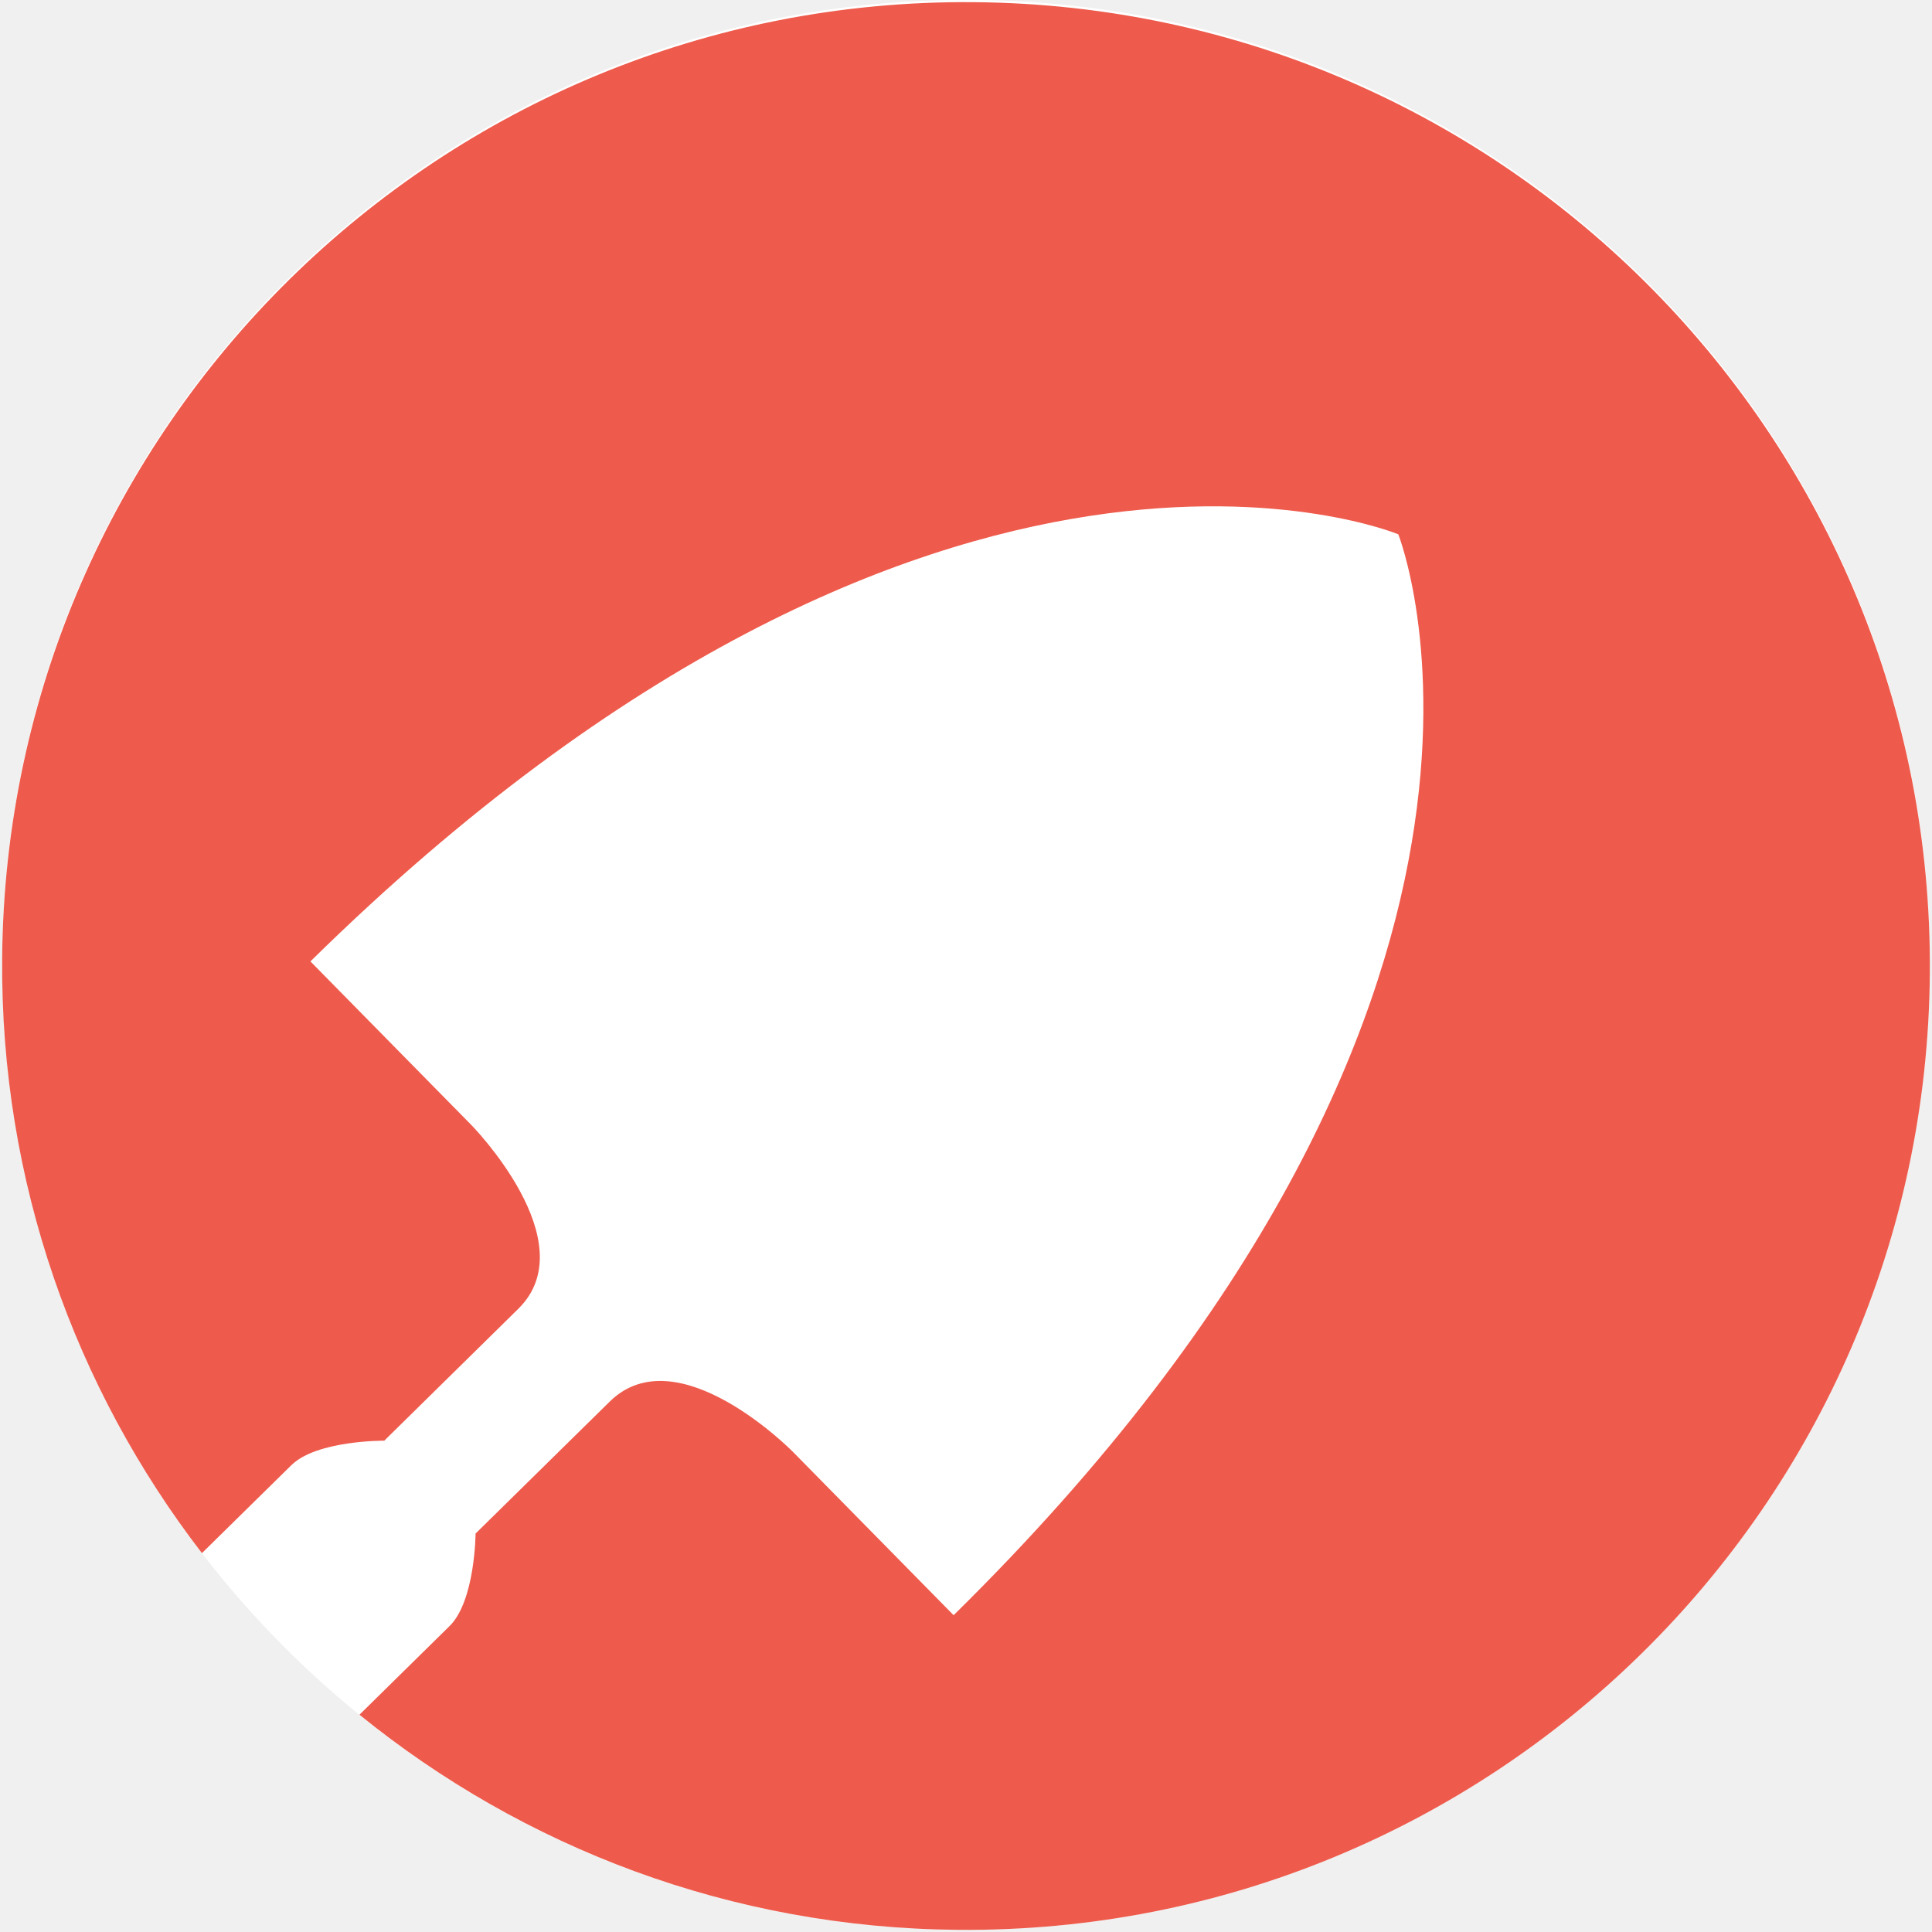
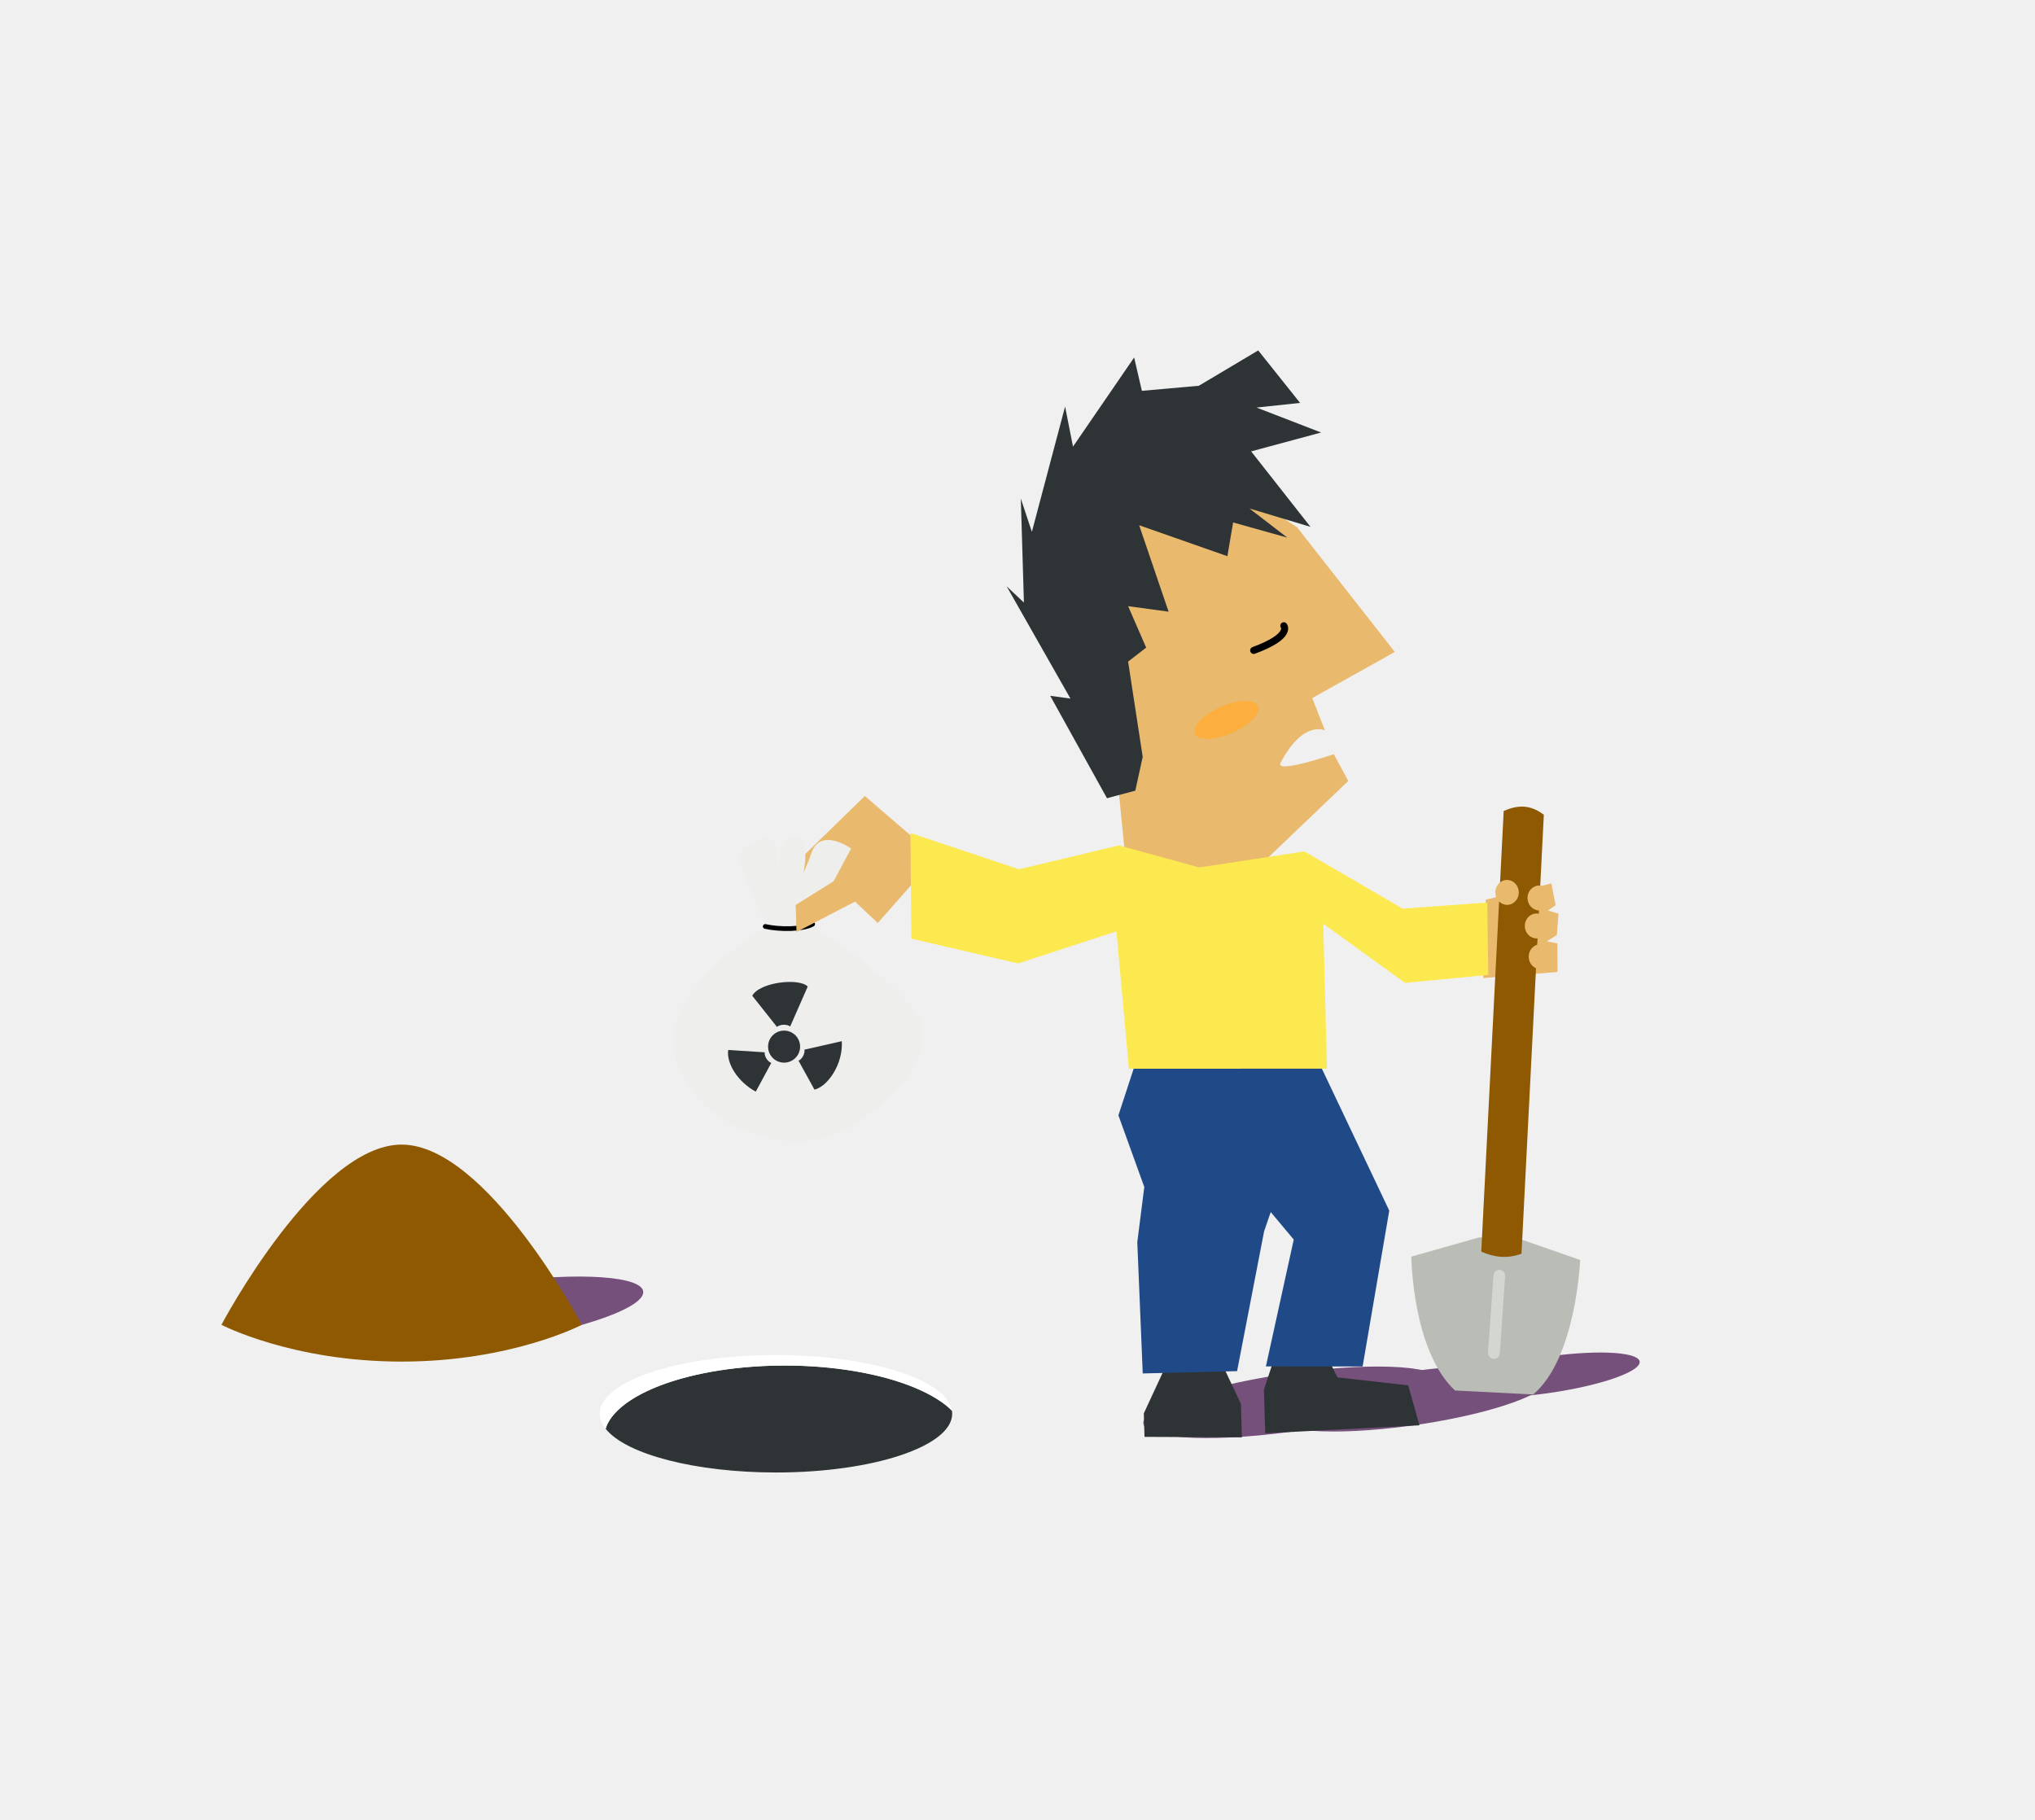
- <svg xmlns="http://www.w3.org/2000/svg" version="1.1" id="Layer_1" x="0px" y="0px" width="410px" height="410px" viewBox="0 0 410 410" enable-background="new 0 0 410 410" xml:space="preserve">
-   <ellipse fill="#FFFFFF" cx="205" cy="204.762" rx="204.544" ry="204.787" />
-   <path fill="#EE5B4C" d="M206.69,0.458C93.732-0.48,1.389,90.346,0.457,203.31c-0.397,47.524,15.5,91.345,42.397,126.291  c10.523-10.354,17.777-17.489,18.982-18.671c5.413-5.311,19.711-5.193,19.711-5.193s14.036-13.793,28.456-28  c14.426-14.199-10.008-39.028-10.008-39.028l-34.119-34.683c133.417-131.28,230.865-90.636,230.865-90.636  s39.039,98.107-94.369,229.38l-34.125-34.689c0,0-24.428-24.828-38.848-10.648c-14.443,14.214-28.473,28.006-28.473,28.006  s-0.092,14.306-5.518,19.631c-1.208,1.188-8.524,8.389-19.124,18.82c34.722,28.171,78.829,45.261,127.022,45.653  c112.974,0.939,205.3-89.881,206.235-202.851C410.477,93.728,319.67,1.391,206.69,0.458z" />
+ <svg xmlns="http://www.w3.org/2000/svg" width="100%" height="100%" viewBox="-0.069 0 432.996 387.143" id="svg2" version="1.1">
+   <rect id="svgEditorBackground" x="0" y="0" width="432.857" height="387.143" style="fill: none; stroke: none;" />
+   <defs id="defs4" />
+   <g id="layer1" transform="matrix(1, 0, 0, 1, -136.754, -392.607)">
+     <ellipse transform="matrix(0.995571,-0.09401275,-0.7002867,0.7138618,0,0)" ry="10.105" rx="31.472" cy="1072.723" cx="997.056" id="ellipse4285-9-7" style="opacity:1;fill:#75507b;fill-opacity:1;stroke:none;stroke-width:1.5;stroke-linecap:round;stroke-linejoin:round;stroke-miterlimit:4;stroke-dasharray:none;stroke-opacity:1" />
+     <path style="opacity:1;fill:#8f5902;fill-opacity:1;stroke:none;stroke-width:1;stroke-linecap:round;stroke-linejoin:round;stroke-miterlimit:4;stroke-dasharray:none;stroke-opacity:1" d="m 183.799,674.505 c 0,0 20.268,-38.344 38.344,-38.344 18.075,0 38.344,38.344 38.344,38.344 0,0 -14.945,7.829 -38.344,7.829 -23.399,-10e-6 -38.344,-7.829 -38.344,-7.829 z" id="rect3346" />
+     <path style="opacity:1;fill:#2e3436;fill-opacity:1;stroke:none;stroke-width:1;stroke-linecap:round;stroke-linejoin:round;stroke-miterlimit:4;stroke-dasharray:none;stroke-opacity:1" d="m 339.215,692.762 a 38.482,15.481 0 0 0 -1.258,-1.131 38.482,15.481 0 0 0 -1.914,-1.344 38.482,15.481 0 0 0 -2.238,-1.258 38.482,15.481 0 0 0 -2.539,-1.162 38.482,15.481 0 0 0 -2.814,-1.057 38.482,15.481 0 0 0 -3.062,-0.936 38.482,15.481 0 0 0 -3.279,-0.809 38.482,15.481 0 0 0 -3.463,-0.674 38.482,15.481 0 0 0 -3.613,-0.529 38.482,15.481 0 0 0 -3.727,-0.383 38.482,15.481 0 0 0 -3.805,-0.232 38.482,15.481 0 0 0 -3.842,-0.076 38.482,15.481 0 0 0 -2.721,0.037 38.482,15.481 0 0 0 -3.82,0.188 38.482,15.481 0 0 0 -3.752,0.338 38.482,15.481 0 0 0 -3.65,0.488 38.482,15.481 0 0 0 -3.512,0.633 38.482,15.481 0 0 0 -3.336,0.77 38.482,15.481 0 0 0 -3.129,0.9 38.482,15.481 0 0 0 -2.891,1.021 38.482,15.481 0 0 0 -2.621,1.133 38.482,15.481 0 0 0 -2.328,1.23 38.482,15.481 0 0 0 -2.012,1.32 38.482,15.481 0 0 0 -1.672,1.393 38.482,15.481 0 0 0 -1.32,1.455 38.482,15.481 0 0 0 -0.951,1.498 38.482,15.481 0 0 0 -0.395,1.051 37.5,12.5 0 0 0 36.234,9.307 37.5,12.5 0 0 0 37.5,-12.5 37.5,12.5 0 0 0 -0.07,-0.672 z" id="path4214" />
+     <path style="opacity:1;fill:#ffffff;fill-opacity:1;stroke:none;stroke-width:1;stroke-linecap:round;stroke-linejoin:round;stroke-miterlimit:4;stroke-dasharray:none;stroke-opacity:1" d="m 301.785,680.934 a 37.5,12.5 0 0 0 -37.5,12.5 37.5,12.5 0 0 0 1.266,3.193 38.482,15.481 0 0 1 0.395,-1.051 38.482,15.481 0 0 1 0.951,-1.498 38.482,15.481 0 0 1 1.32,-1.455 38.482,15.481 0 0 1 1.672,-1.393 38.482,15.481 0 0 1 2.012,-1.32 38.482,15.481 0 0 1 2.328,-1.23 38.482,15.481 0 0 1 2.621,-1.133 38.482,15.481 0 0 1 2.891,-1.021 38.482,15.481 0 0 1 3.129,-0.9 38.482,15.481 0 0 1 3.336,-0.77 38.482,15.481 0 0 1 3.512,-0.633 38.482,15.481 0 0 1 3.65,-0.488 38.482,15.481 0 0 1 3.752,-0.338 38.482,15.481 0 0 1 3.82,-0.188 38.482,15.481 0 0 1 2.721,-0.037 38.482,15.481 0 0 1 3.842,0.076 38.482,15.481 0 0 1 3.805,0.232 38.482,15.481 0 0 1 3.727,0.383 38.482,15.481 0 0 1 3.613,0.529 38.482,15.481 0 0 1 3.463,0.674 38.482,15.481 0 0 1 3.279,0.809 38.482,15.481 0 0 1 3.062,0.936 38.482,15.481 0 0 1 2.814,1.057 38.482,15.481 0 0 1 2.539,1.162 38.482,15.481 0 0 1 2.238,1.258 38.482,15.481 0 0 1 1.914,1.344 38.482,15.481 0 0 1 1.258,1.131 37.5,12.5 0 0 0 -37.43,-11.828 z" id="path3349" />
+     <ellipse transform="matrix(0.995571,-0.09401275,-0.7002867,0.7138618,0,0)" ry="6.177" rx="19.239" cy="1125.727" cx="1259.844" id="ellipse4285-9" style="opacity:1;fill:#75507b;fill-opacity:1;stroke:none;stroke-width:1.5;stroke-linecap:round;stroke-linejoin:round;stroke-miterlimit:4;stroke-dasharray:none;stroke-opacity:1" />
+     <ellipse style="opacity:1;fill:#75507b;fill-opacity:1;stroke:none;stroke-width:1.5;stroke-linecap:round;stroke-linejoin:round;stroke-miterlimit:4;stroke-dasharray:none;stroke-opacity:1" id="path4277" cx="1233.378" cy="1129.249" rx="28.413" ry="9.123" transform="matrix(0.995571,-0.09401275,-0.7002867,0.7138618,0,0)" />
+     <path style="fill:#babdb6;fill-rule:evenodd;stroke:none;stroke-width:1px;stroke-linecap:butt;stroke-linejoin:miter;stroke-opacity:1" d="m 451.42,655.901 -14.443,4.095 c 0,0 0.204,20.082 9.304,28.49 l 16.617,0.846 c 9.168,-7.678 10.004,-28.623 10.004,-28.623 l -12.514,-4.351 -8.967,-0.456 z" id="path3353" />
+     <path style="fill:#e9b96e;fill-rule:evenodd;stroke:none;stroke-width:1px;stroke-linecap:butt;stroke-linejoin:miter;stroke-opacity:1" d="m 452.281,600.727 15.806,-1.3 -0.032,-6.082 -2.246,-0.428 2.132,-1.354 0.353,-4.532 -2.227,-0.68 1.609,-1.141 -0.905,-4.63 -13.949,3.472 z" id="path3355" />
+     <path style="fill:#8f5902;fill-rule:evenodd;stroke:none;stroke-width:1px;stroke-linecap:butt;stroke-linejoin:miter;stroke-opacity:1" d="m 456.633,565.176 -4.772,93.761 c 2.853,1.273 5.706,1.519 8.559,0.436 l 4.754,-93.408 c -2.175,-1.608 -4.697,-2.52 -8.541,-0.788 z" id="path3351" />
+     <path style="fill:#e9b96e;fill-rule:evenodd;stroke:none;stroke-width:1px;stroke-linecap:butt;stroke-linejoin:miter;stroke-opacity:1" d="m 412.667,504.799 20.8,26.535 -17.572,9.814 2.706,6.887 c 0,0 -4.633,-2.339 -9.442,6.892 -1.274,2.445 11.329,-1.835 11.329,-1.835 l 3.078,5.693 -20.844,19.916 -26.523,-2.782 -3.079,-31.351 -12.296,-28.932 23.423,-29.283 z" id="path3375" />
+     <ellipse transform="matrix(0.9956569,-0.09309798,-0.7037986,0.7103995,0,0)" ry="9.907" rx="31.009" cy="1131.698" cx="1213.368" id="ellipse4285" style="opacity:1;fill:#75507b;fill-opacity:1;stroke:none;stroke-width:1.5;stroke-linecap:round;stroke-linejoin:round;stroke-miterlimit:4;stroke-dasharray:none;stroke-opacity:1" />
+     <path style="fill:#2e3436;fill-rule:evenodd;stroke:none;stroke-width:1px;stroke-linecap:butt;stroke-linejoin:miter;stroke-opacity:1" d="m 408.234,680.366 -2.622,7.939 0.277,9.282 32.821,-1.693 -2.397,-8.504 -15.057,-1.695 -4.561,-9.154 z" id="path3381" />
+     <path style="fill:#204a87;fill-rule:evenodd;stroke:none;stroke-width:1px;stroke-linecap:butt;stroke-linejoin:miter;stroke-opacity:1" d="m 381.422,619.89 30.539,36.48 -5.927,26.994 20.582,0.012 5.667,-33.169 -15.069,-31.737 z" id="path3361" />
+     <path style="fill:#2e3436;fill-rule:evenodd;stroke:none;stroke-width:1px;stroke-linecap:butt;stroke-linejoin:miter;stroke-opacity:1" d="m 386.101,680.312 -6.043,13.043 0.149,4.998 20.726,0.097 -0.213,-7.14 -5.338,-11.274 z" id="path3379" />
+     <path style="fill:#204a87;fill-rule:evenodd;stroke:none;stroke-width:1px;stroke-linecap:butt;stroke-linejoin:miter;stroke-opacity:1" d="m 379.668,614.592 -5.014,15.344 5.508,15.247 -1.49,11.735 1.158,27.941 20.075,-0.494 5.744,-29.724 3.315,-9.665" id="path3359" />
+     <path style="fill:#e9b96e;fill-rule:evenodd;stroke:none;stroke-width:1px;stroke-linecap:butt;stroke-linejoin:miter;stroke-opacity:1" d="m 320.694,561.985 -21.762,21.212 3.641,3.889 9.471,-8.818 11.402,10.742 12.37,-14.008 z" id="path3363" />
+     <path style="fill:#fce94f;fill-rule:evenodd;stroke:none;stroke-width:1px;stroke-linecap:butt;stroke-linejoin:miter;stroke-opacity:1" d="m 453.141,584.646 -18.005,1.312 -20.909,-12.179 -22.358,3.413 -17.09,-4.697 -21.275,5.088 -23.087,-7.721 0.165,22.481 22.726,5.27 20.936,-6.825 2.64,29.229 42.138,-0.011 -0.784,-30.843 17.41,12.595 17.699,-1.706 z" id="path3357" />
+     <path style="fill:#eeeeec;fill-rule:evenodd;stroke:none;stroke-width:1px;stroke-linecap:butt;stroke-linejoin:miter;stroke-opacity:1" d="m 293.604,575.387 6.116,14.567 c 0,0 -24.963,13.981 -18.824,29.303 6.139,15.322 26.356,20.014 37.129,12.886 10.773,-7.128 15.134,-13.309 14.92,-20.488 -0.214,-7.179 -23.774,-22.36 -23.774,-22.36 l 8.61,-16.14 c 0,0 -6.618,-4.73 -8.479,1.075 -0.571,1.78 -1.681,4.145 -1.681,4.145 0,0 1.666,-6.899 -1.652,-7.514 -3.176,-0.589 -2.919,2.42 -3.697,5.982 -0.879,-1.691 0.665,-6.062 -3.115,-5.779 -4.401,0.329 -5.553,4.326 -5.553,4.326 z" id="path3367" />
+     <circle style="opacity:1;fill:#2e3436;fill-opacity:1;stroke:none;stroke-width:1;stroke-linecap:round;stroke-linejoin:round;stroke-miterlimit:4;stroke-dasharray:none;stroke-opacity:1" id="path4189" cx="285.046" cy="624.087" r="3.409" transform="matrix(0.9995558,-0.02980413,0.02980413,0.9995558,0,0)" />
+     <path style="opacity:1;fill:#2e3436;fill-opacity:1;stroke:none;stroke-width:1;stroke-linecap:round;stroke-linejoin:round;stroke-miterlimit:4;stroke-dasharray:none;stroke-opacity:1" d="m 296.744,604.489 c 1.586,-2.925 10.008,-3.846 11.804,-1.958 l -3.731,8.496 c -0.675,-0.508 -2.066,-0.502 -2.822,0.084 z" id="rect4191" />
+     <path id="path4194" d="m 315.799,614.153 c 0.302,4.898 -3.003,9.65 -5.817,10.313 l -3.392,-6.161 c 0.734,-0.312 1.386,-1.452 1.263,-2.346 z" style="opacity:1;fill:#2e3436;fill-opacity:1;stroke:none;stroke-width:1;stroke-linecap:round;stroke-linejoin:round;stroke-miterlimit:4;stroke-dasharray:none;stroke-opacity:1" />
+     <path style="opacity:1;fill:#2e3436;fill-opacity:1;stroke:none;stroke-width:1;stroke-linecap:round;stroke-linejoin:round;stroke-miterlimit:4;stroke-dasharray:none;stroke-opacity:1" d="m 297.492,624.896 c -3.818,-2.076 -6.275,-6.004 -5.864,-8.87 l 7.762,0.496 c -0.097,0.791 0.564,1.926 1.401,2.267 z" id="path4196" />
+     <path style="fill:none;fill-rule:evenodd;stroke:#000000;stroke-width:1px;stroke-linecap:round;stroke-linejoin:round;stroke-opacity:1" d="m 299.507,589.745 c 3.045,0.691 8.029,0.679 10.091,-0.49" id="path4240" />
+     <path style="fill:#e9b96e;fill-rule:evenodd;stroke:none;stroke-width:1px;stroke-linecap:butt;stroke-linejoin:miter;stroke-opacity:1" d="m 315.036,579.529 -9.052,5.636 0.18,5.756 14.243,-7.393" id="path3365" />
+     <path style="fill:none;fill-rule:evenodd;stroke:#000000;stroke-width:1.5;stroke-linecap:round;stroke-linejoin:round;stroke-miterlimit:4;stroke-dasharray:none;stroke-opacity:1" d="m 403.437,531.005 c 8.247,-3.025 6.413,-5.244 6.413,-5.244" id="path3369" />
+     <path style="fill:#2e3436;fill-rule:evenodd;stroke:none;stroke-width:1px;stroke-linecap:butt;stroke-linejoin:miter;stroke-opacity:1" d="m 402.896,488.655 12.627,16.059 -12.979,-3.901 8.045,6.192 -11.53,-3.229 -1.215,7.182 -18.776,-6.586 6.265,18.393 -8.61,-1.172 3.836,8.818 -3.842,2.973 3.106,20.274 -1.572,7.193 -6.026,1.609 -12.083,-21.792 4.305,0.586 -13.575,-23.892 3.676,3.463 -0.66,-22.133 2.355,7.076 7.066,-26.651 1.683,8.525 13.012,-18.968 1.641,7.097 12.116,-1.076 12.639,-7.523 8.908,11.168 -9.26,0.991 13.736,5.307 z" id="path3373" />
+     <path style="fill:none;fill-rule:evenodd;stroke:#d3d7cf;stroke-width:2.5;stroke-linecap:round;stroke-linejoin:round;stroke-miterlimit:4;stroke-dasharray:none;stroke-opacity:1" d="m 455.698,664.06 -1.146,16.439" id="path4183" />
+     <ellipse style="opacity:1;fill:#fcaf3e;fill-opacity:1;stroke:none;stroke-width:1;stroke-linecap:round;stroke-linejoin:round;stroke-miterlimit:4;stroke-dasharray:none;stroke-opacity:1" id="path4185" cx="306.908" cy="666.365" rx="7.316" ry="3.094" transform="matrix(0.9320998,-0.3622017,0.1674166,0.9858862,0,0)" />
+     <ellipse style="opacity:1;fill:#e9b96e;fill-opacity:1;stroke:none;stroke-width:1;stroke-linecap:round;stroke-linejoin:round;stroke-miterlimit:4;stroke-dasharray:none;stroke-opacity:1" id="path4242" cx="446.601" cy="597.26" rx="2.5" ry="2.652" transform="matrix(0.9995558,-0.02980413,0.02980413,0.9995558,0,0)" />
+     <ellipse ry="2.652" rx="2.5" cy="603.195" cx="445.844" id="ellipse4244" style="opacity:1;fill:#e9b96e;fill-opacity:1;stroke:none;stroke-width:1;stroke-linecap:round;stroke-linejoin:round;stroke-miterlimit:4;stroke-dasharray:none;stroke-opacity:1" transform="matrix(0.9995558,-0.02980413,0.02980413,0.9995558,0,0)" />
+     <ellipse style="opacity:1;fill:#e9b96e;fill-opacity:1;stroke:none;stroke-width:1;stroke-linecap:round;stroke-linejoin:round;stroke-miterlimit:4;stroke-dasharray:none;stroke-opacity:1" id="ellipse4246" cx="446.475" cy="609.761" rx="2.5" ry="2.652" transform="matrix(0.9995558,-0.02980413,0.02980413,0.9995558,0,0)" />
+     <ellipse ry="2.652" rx="2.5" cy="595.871" cx="439.783" id="ellipse4256" style="opacity:1;fill:#e9b96e;fill-opacity:1;stroke:none;stroke-width:1;stroke-linecap:round;stroke-linejoin:round;stroke-miterlimit:4;stroke-dasharray:none;stroke-opacity:1" transform="matrix(0.9995558,-0.02980413,0.02980413,0.9995558,0,0)" />
+   </g>
</svg>
